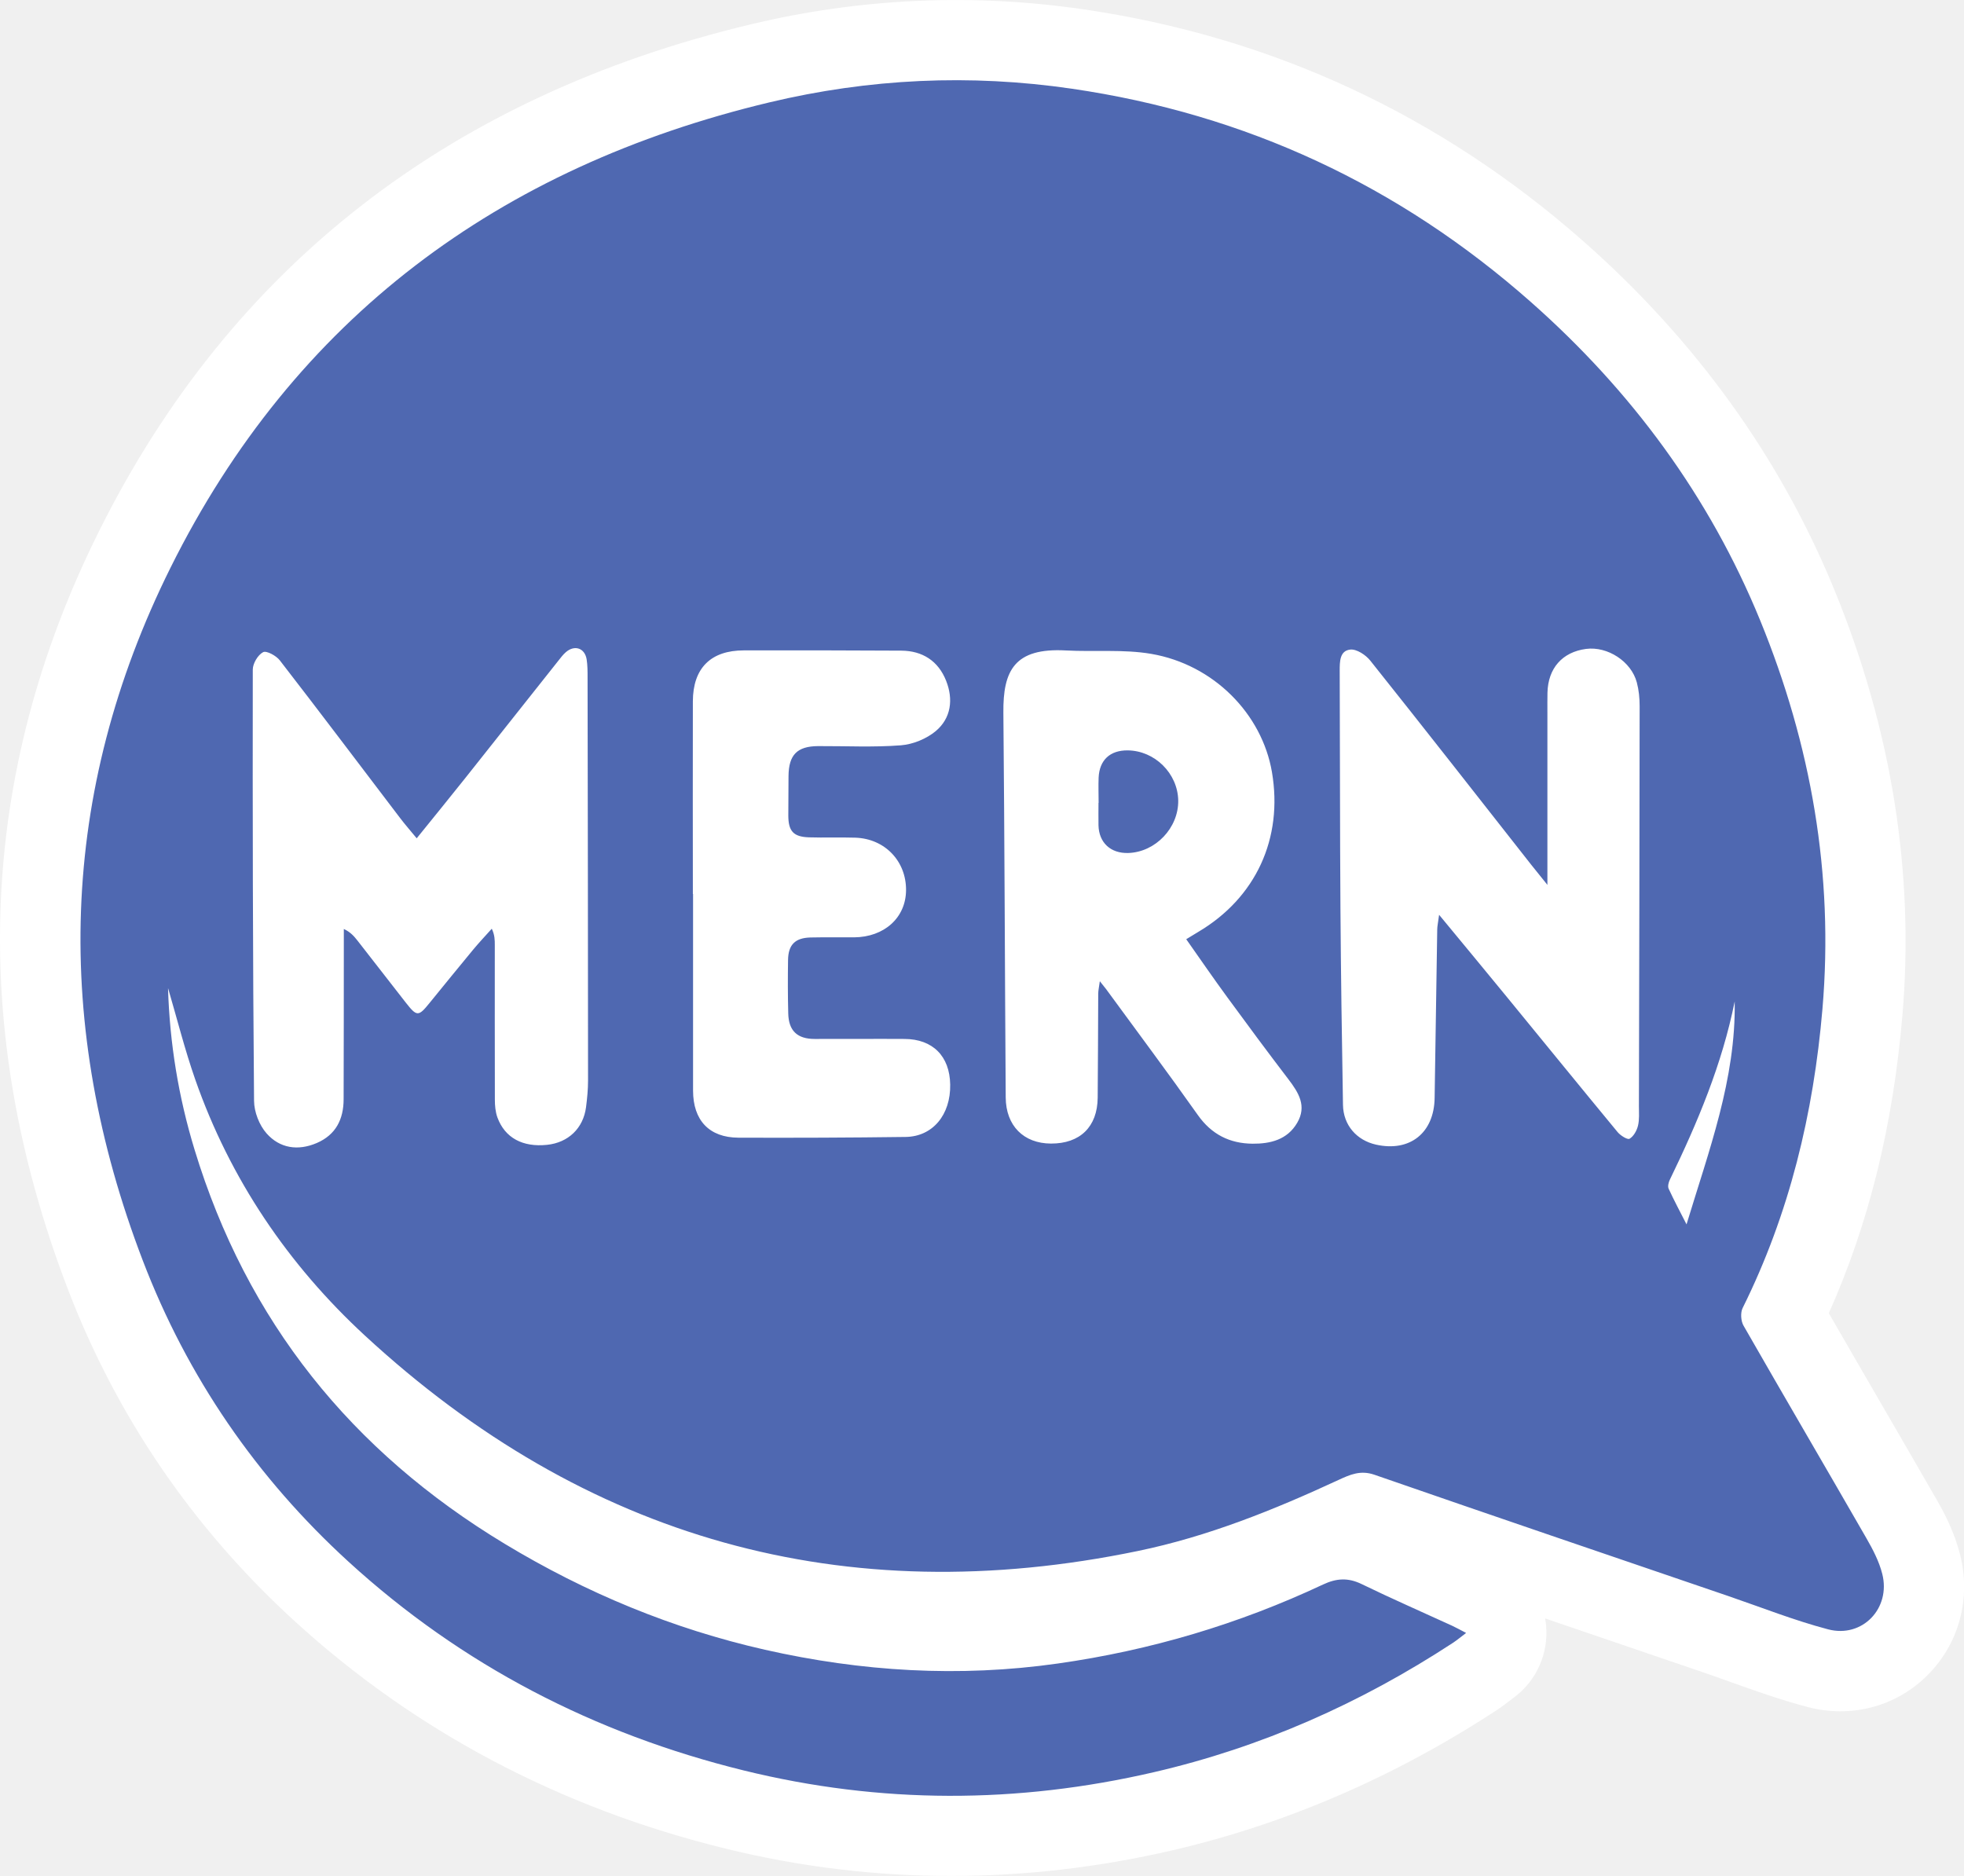
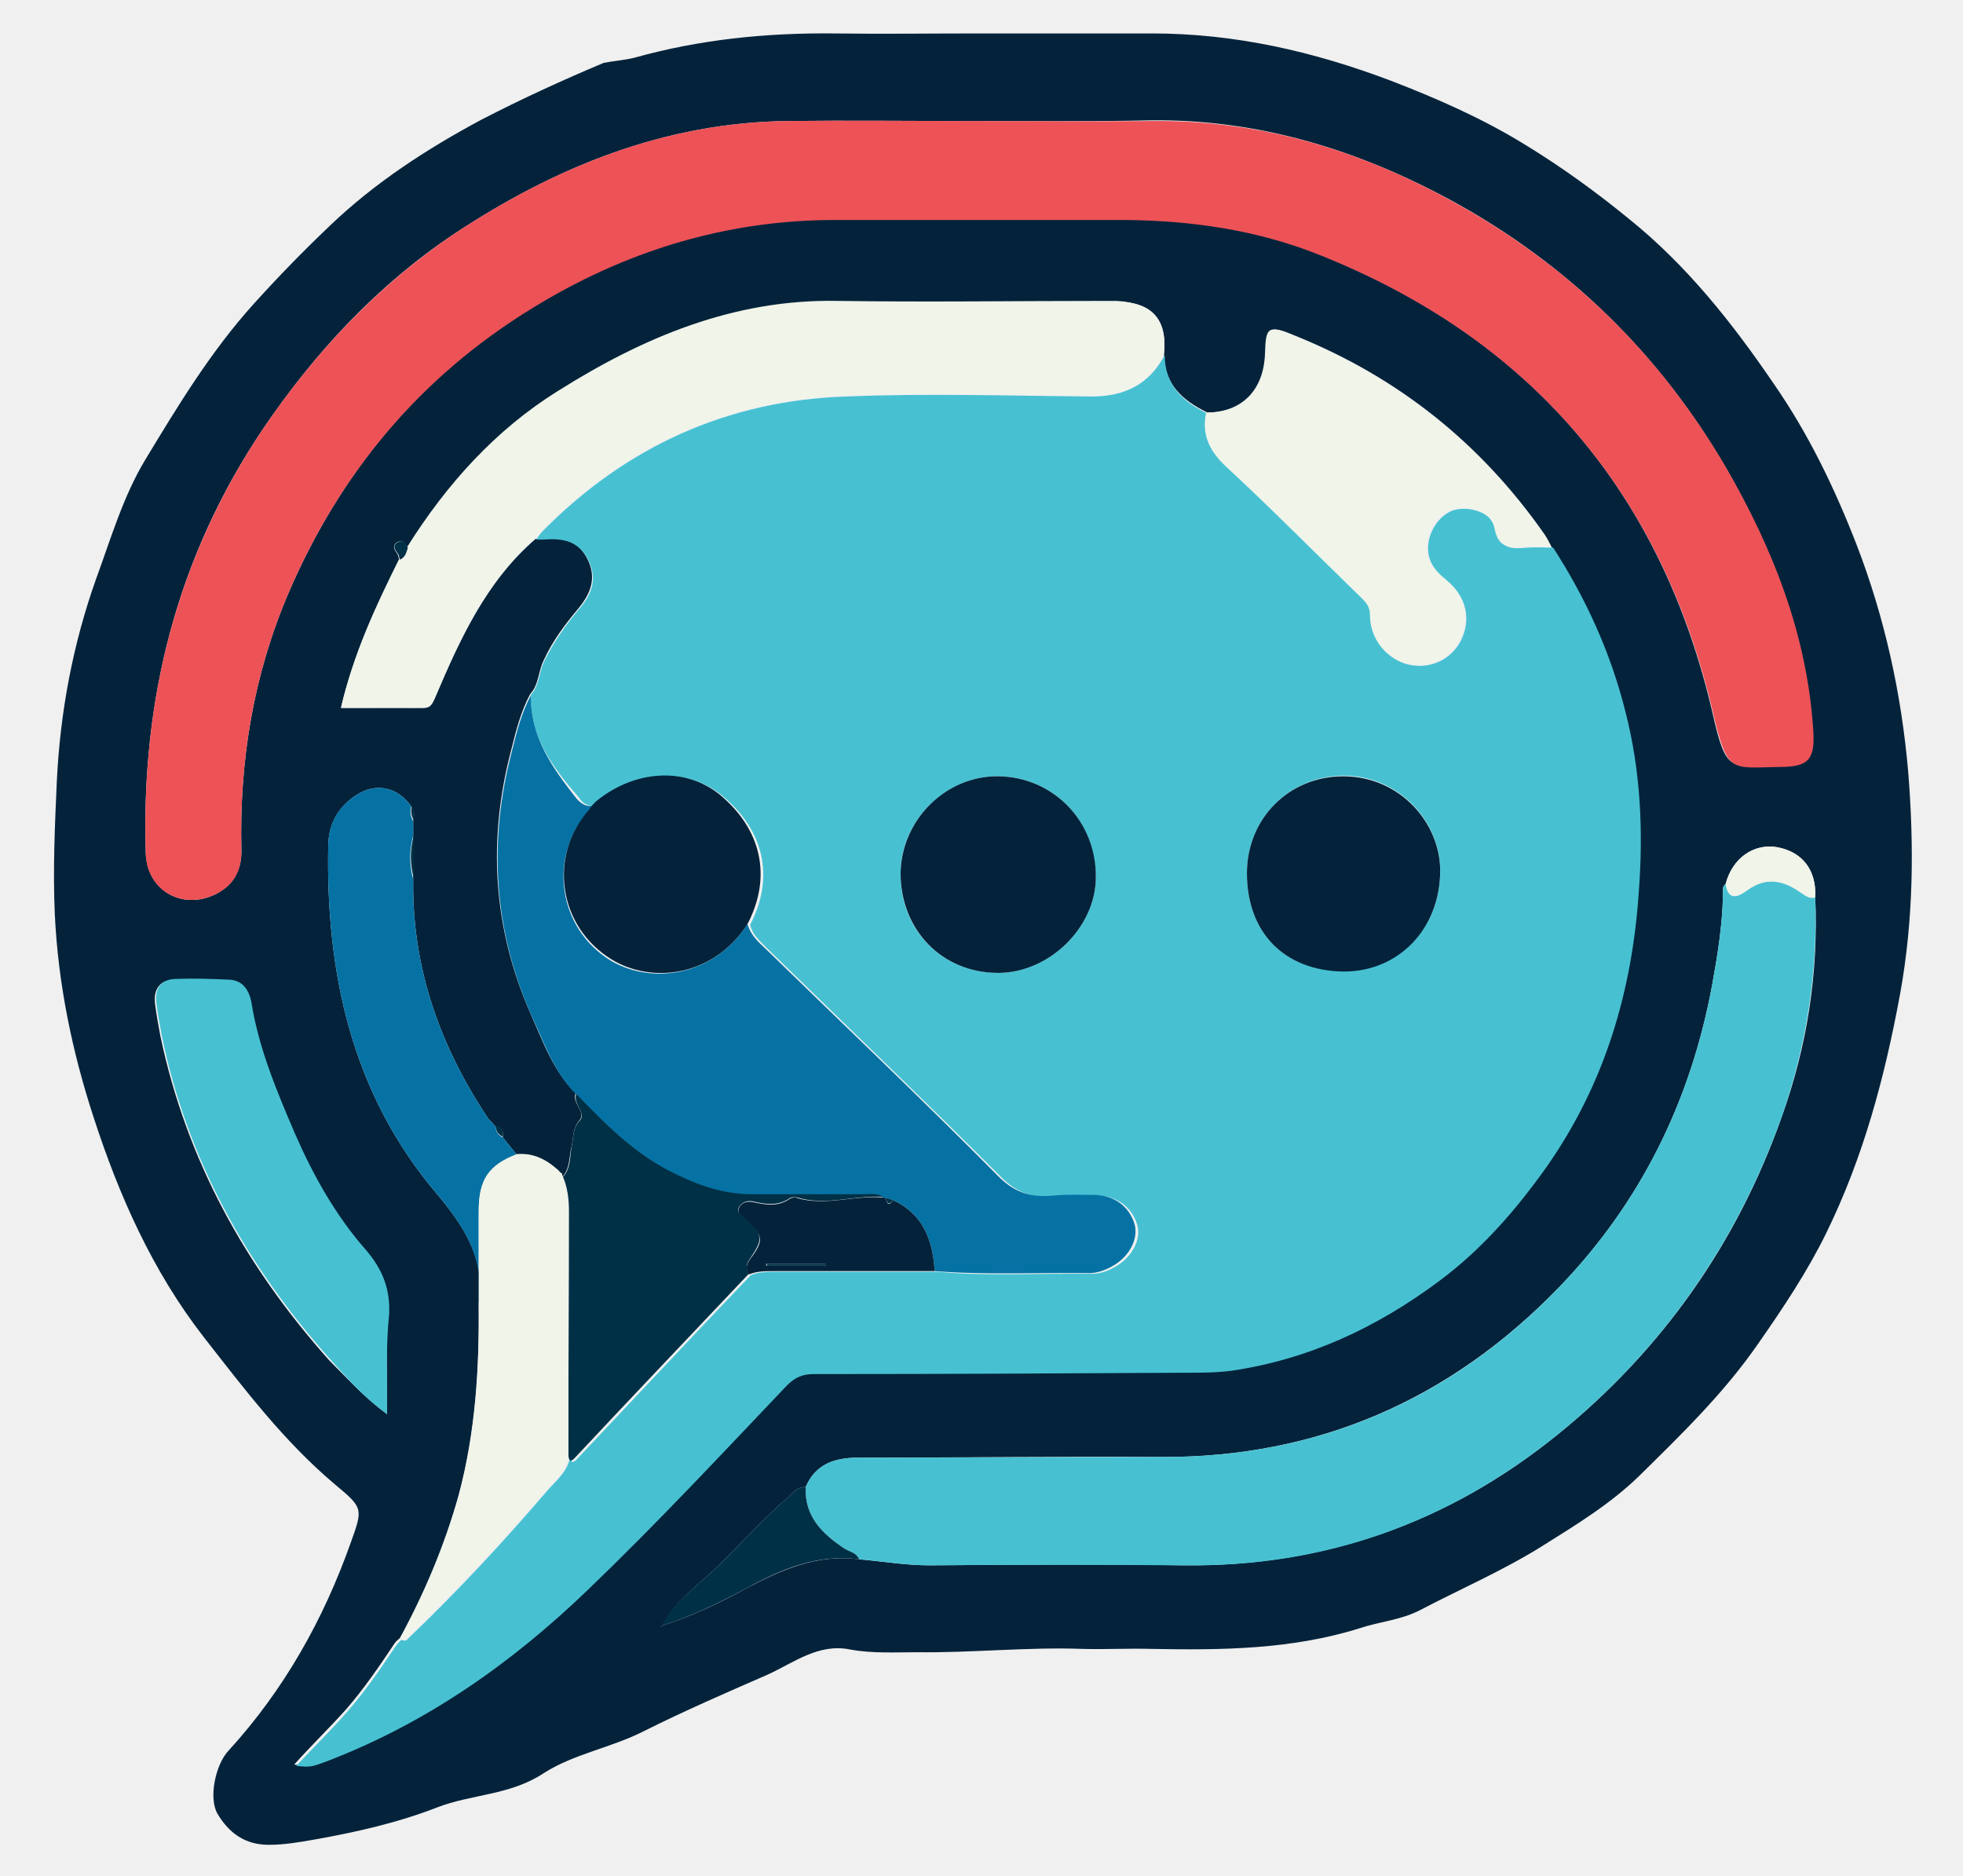
- <svg xmlns="http://www.w3.org/2000/svg" id="Layer_1" viewBox="0 0 293.61 280.45">
-   <defs>
-     <style>.cls-1{fill:#fff;}.cls-2{fill:#4f68b1;}</style>
-   </defs>
-   <path class="cls-1" d="M293,232.33c-.85-3.32-2.29-6.09-3.6-8.35-2.74-4.77-5.5-9.52-8.26-14.28-2.58-4.46-5.17-8.91-7.74-13.38,5.99-13.42,9.59-28.03,11-44.48,1.82-21.33-1.6-42.74-10.16-63.64-8.08-19.73-20.68-37.25-37.44-52.05C215.33,17.2,190.15,5.5,161.94,1.39c-16.6-2.42-33.34-1.67-49.74,2.26C67.22,14.4,34.43,39.93,14.75,79.52-3.23,115.66-4.78,153.74,10.14,192.71c7.29,19.04,18.68,35.72,33.86,49.6,18.06,16.51,39.71,27.96,64.34,34.02,11.17,2.75,22.49,4.13,33.88,4.12,10.97,0,22.01-1.28,33.03-3.83,16.92-3.92,33.23-10.97,48.49-20.95,.82-.54,1.48-1.05,2.05-1.49,.19-.15,.39-.3,.61-.47,3.3-2.48,5.09-6.48,4.74-10.6-.03-.39-.08-.78-.15-1.16,4.33,1.48,8.63,2.95,12.9,4.4l10.61,3.62c1.38,.47,2.76,.96,4.14,1.46,3.69,1.32,7.5,2.68,11.58,3.76,6.5,1.71,13.19-.04,17.88-4.7,4.77-4.73,6.6-11.51,4.91-18.15Z" />
-   <path class="cls-2" d="M25.12,147.78c.25,8.16,1.56,16.2,3.96,24.07,7.81,25.67,23.47,45.12,46.38,58.95,12.15,7.34,25.08,12.7,38.89,15.83,14.45,3.27,29.04,4.16,43.79,2.06,13.82-1.96,27.03-5.88,39.65-11.81,2-.94,3.74-1.05,5.76-.07,4.46,2.17,9.02,4.16,13.53,6.23,.62,.29,1.22,.62,2.1,1.08-.82,.62-1.39,1.1-2.02,1.51-13.76,9-28.57,15.58-44.63,19.3-20.47,4.75-40.9,4.77-61.33-.25-22.31-5.49-42.16-15.73-59.11-31.22-13.74-12.56-24.08-27.6-30.75-45.03-13.43-35.09-12.57-69.93,4.15-103.56C44.03,47.58,74.63,24.96,115,15.31c14.95-3.57,30.02-4.27,45.22-2.05,26.04,3.8,48.92,14.47,68.64,31.89,15.02,13.27,26.68,29.04,34.28,47.6,7.61,18.59,11.02,37.94,9.31,58.07-1.33,15.62-4.93,30.62-11.93,44.72-.35,.7-.27,1.95,.13,2.64,6.08,10.62,12.27,21.17,18.37,31.78,.97,1.68,1.9,3.47,2.37,5.33,1.31,5.14-2.97,9.64-8.1,8.29-5.05-1.33-9.94-3.27-14.9-4.97-17.65-6.03-35.31-12.03-52.92-18.14-2.08-.72-3.64-.02-5.35,.77-9.66,4.48-19.54,8.46-29.97,10.62-44.01,9.13-82.66-1.79-115.58-32.18-11.47-10.58-20.18-23.41-25.39-38.32-1.56-4.46-2.71-9.07-4.04-13.58Zm37.19-22.44c-.96-1.17-1.78-2.1-2.53-3.09-5.98-7.85-11.91-15.73-17.95-23.53-.54-.7-2-1.49-2.5-1.22-.78,.41-1.54,1.69-1.54,2.6-.03,21.49,0,42.98,.19,64.47,.01,1.66,.78,3.64,1.88,4.88,1.96,2.21,4.67,2.64,7.49,1.43,2.86-1.23,4.01-3.56,4.02-6.53,.03-7.77,.02-15.54,.03-23.31,0-.72,0-1.44,0-2.16,1.01,.47,1.53,1.09,2.03,1.72,2.41,3.09,4.81,6.19,7.22,9.27,1.67,2.13,1.9,2.13,3.55,.09,2.17-2.66,4.32-5.32,6.51-7.96,.9-1.09,1.87-2.11,2.81-3.16,.45,.95,.45,1.7,.45,2.44,0,7.7-.01,15.4,.01,23.1,0,.89,.08,1.84,.38,2.67,1.12,3.06,3.78,4.48,7.42,4.1,3.17-.33,5.42-2.47,5.83-5.63,.17-1.32,.3-2.65,.3-3.97,0-20.09-.04-40.18-.07-60.27,0-.91,0-1.83-.14-2.72-.28-1.68-1.8-2.19-3.1-1.07-.42,.36-.76,.82-1.11,1.26-4.65,5.86-9.29,11.73-13.95,17.59-2.34,2.94-4.72,5.86-7.25,8.99Zm169.04,6.97c-1.08-1.35-1.78-2.2-2.46-3.06-7.99-10.17-15.96-20.36-24.03-30.48-.68-.86-2.06-1.77-3.01-1.66-1.58,.18-1.57,1.81-1.57,3.2,.05,11.83,.03,23.65,.11,35.48,.07,9.79,.21,19.59,.38,29.38,.05,3.04,2.04,5.3,4.94,5.95,5.06,1.13,8.68-1.75,8.76-6.97,.13-8.39,.25-16.79,.39-25.18,0-.51,.13-1.02,.28-2.21,3.61,4.37,6.85,8.28,10.07,12.21,5.54,6.76,11.05,13.54,16.62,20.28,.43,.52,1.48,1.17,1.78,.99,.61-.36,1.08-1.21,1.26-1.94,.23-.93,.14-1.95,.14-2.92,.05-19.94,.09-39.88,.11-59.83,0-1.18-.12-2.39-.42-3.52-.83-3.15-4.38-5.44-7.59-5.02-3.55,.47-5.69,2.89-5.77,6.56-.02,.98-.01,1.96-.01,2.94,0,8.39,0,16.78,0,25.83Zm-54.03,8.11c.86-.52,1.33-.81,1.81-1.1,8.62-5.1,12.71-13.99,11.02-23.9-1.49-8.7-8.71-16.07-18.05-17.67-4.16-.71-8.5-.28-12.76-.51-7.69-.42-9.4,3.02-9.34,9.29,.18,19.18,.22,38.36,.35,57.54,.03,4.23,2.68,6.87,6.76,6.89,4.35,.02,6.95-2.5,6.99-6.86,.05-5.18,.05-10.36,.08-15.54,0-.48,.12-.97,.24-1.87,.51,.65,.73,.9,.93,1.17,4.58,6.27,9.24,12.49,13.72,18.83,2.05,2.91,4.78,4.26,8.18,4.29,2.65,.02,5.2-.58,6.68-3.13,1.46-2.5,.21-4.5-1.3-6.48-3.1-4.06-6.14-8.16-9.16-12.29-2.06-2.81-4.03-5.68-6.14-8.68Zm-73.75-6.78h.04c0,9.8-.01,19.6,0,29.4,0,4.45,2.42,7.02,6.78,7.04,8.33,.03,16.66,0,24.99-.11,4.06-.05,6.75-3.32,6.67-7.83-.07-4.24-2.6-6.8-6.82-6.82-4.48-.03-8.96,.02-13.44,0-2.6,0-3.89-1.22-3.95-3.81-.07-2.66-.07-5.32-.03-7.98,.03-2.29,1.05-3.32,3.35-3.38,2.17-.05,4.34,0,6.51-.02,4.53-.03,7.75-2.94,7.78-7.04,.04-4.36-3.18-7.72-7.59-7.86-2.31-.07-4.62,.02-6.93-.05-2.32-.08-3.08-.92-3.08-3.28,0-1.96,.01-3.92,.03-5.88,.03-3.17,1.28-4.46,4.43-4.48,4.13-.02,8.28,.2,12.38-.12,1.8-.14,3.84-.98,5.22-2.14,2.28-1.93,2.63-4.74,1.53-7.51-1.17-2.96-3.53-4.48-6.7-4.5-7.84-.05-15.68-.05-23.52-.04-4.97,0-7.63,2.66-7.64,7.63-.03,9.59,0,19.18,0,28.77Zm155.76,16.07c-1.88,9.37-5.54,18.09-9.69,26.64-.2,.4-.35,1.02-.18,1.37,.83,1.8,1.77,3.55,2.67,5.32,3.34-11.04,7.39-21.71,7.2-33.33Zm-95.11-29.69c0,1.12-.02,2.24,0,3.36,.06,2.6,1.82,4.22,4.45,4.14,4.08-.13,7.53-3.76,7.47-7.85-.07-4.05-3.51-7.46-7.57-7.49-2.63-.02-4.21,1.45-4.33,4.07-.05,1.26,0,2.52,0,3.78h-.02Z" />
+ <svg xmlns="http://www.w3.org/2000/svg" version="1.1" id="Layer_1" x="0px" y="0px" viewBox="0 0 293.6 280.5" style="enable-background:new 0 0 293.6 280.5;" xml:space="preserve">
+   <style type="text/css">
+ 	.st0{fill:#04233B;}
+ 	.st1{fill:#47C1D2;}
+ 	.st2{fill:#ED5257;}
+ 	.st3{fill:#0672A4;}
+ 	.st4{fill:#F0F4E9;}
+ 	.st5{fill:#003046;}
+ </style>
+   <g>
+     <path class="st0" d="M146.3,5c8.7,0,17.3,0,26,0c12.4,0,24.2,2.7,35.8,7.1c7,2.7,13.8,5.7,20.1,9.6c5.4,3.3,10.5,7,15.4,11   c8.7,7,15.5,15.6,21.7,24.7c5.2,7.5,9.1,15.6,12.4,24.1c4.2,10.9,6.7,22.3,7.7,33.9c0.9,11.1,0.8,22.2-1.2,33.2   c-2.3,12.5-5.5,24.5-11.1,35.9c-2.8,5.7-6.4,11.1-10.1,16.4c-5.1,7.4-11.5,13.6-17.8,19.8c-4.3,4.2-9.4,7.3-14.5,10.5   c-5.9,3.7-12.2,6.4-18.3,9.6c-2.9,1.5-6,1.7-9,2.7c-10.2,3.2-20.7,3.3-31.2,3.1c-3.4-0.1-6.9,0.1-10.3,0   c-8.2-0.3-16.4,0.6-24.7,0.5c-3.3,0-6.7,0.2-10-0.4c-4.8-1-8.5,2-12.5,3.8c-6.2,2.7-12.4,5.4-18.4,8.4c-4.9,2.5-10.5,3.4-15,6.3   c-5,3.3-10.7,3.1-15.9,5.1c-5.9,2.3-12.1,3.7-18.3,4.8c-2.3,0.4-4.5,0.8-6.9,0.8c-3.6,0-6-1.8-7.7-4.7c-1.3-2.3-0.3-7.3,1.7-9.4   c8.3-9.1,14.2-19.6,18.3-31.2c1.8-5,1.8-5.1-2.4-8.6c-7.6-6.4-13.5-14.2-19.6-22c-7.7-9.9-12.7-21.2-16.5-32.9   c-3.2-9.8-5.3-19.9-5.8-30.3c-0.3-6.7,0-13.3,0.3-20c0.5-10.3,2.4-20.5,5.9-30.3c2.2-6,4-12.2,7.3-17.7c4.9-8.1,9.8-16.2,16.2-23.3   c3.7-4.1,7.5-8,11.5-11.8c6.7-6.4,14.4-11.4,22.6-15.8c6-3.1,12.1-5.9,18.3-8.5C91.8,9.1,93.5,9,95,8.6c9.7-2.7,19.6-3.7,29.7-3.6   C131.9,5.1,139.1,5,146.3,5z M99.1,243.1c4.4-1.4,8.6-3.4,12.6-5.6c5.3-2.8,10.6-5.1,16.8-4.3c3.5,0.3,6.9,0.9,10.5,0.9   c12.7-0.1,25.4-0.2,38.1,0c21,0.2,39.6-6.4,55.8-19.5c15.6-12.6,26.9-28.6,33.6-47.6c3.8-10.6,5.5-21.5,5-32.8   c0.2-4-1.9-6.8-5.7-7.5c-3.5-0.6-6.7,1.7-7.7,5.5c-0.6,0.4-0.4,1.1-0.4,1.7c-0.1,4.5-0.8,8.9-1.6,13.3c-3.2,17.4-10.7,32.7-23,45.4   c-16.2,16.7-36,25.4-59.4,25.3c-15.1-0.1-30.2,0.1-45.3,0.1c-3.5,0-6.4,0.9-7.9,4.4c-1.2-0.1-1.8,0.8-2.6,1.5   c-3.7,3.2-7,6.9-10.6,10.4C104.5,237,101,239.4,99.1,243.1c-0.1,0-0.2,0-0.2,0.1c0,0,0.1,0.1,0.1,0.1C99,243.2,99,243.1,99.1,243.1   z M83.5,175.1c-1.7-1.6-3.7-2.7-6.2-2.4c-0.7-0.9-1.4-1.7-2.1-2.6c0.1-0.9,0-1.6-1.1-1.6c-0.1-0.2-0.3-0.3-0.4-0.5   c-0.2-0.2-0.4-0.4-0.6-0.6c-7.3-10.9-11.5-22.7-11.3-35.9c0-2.2,0-4.3,0-6.5c0-0.7,0-1.5,0-2.2c0.1-0.8,0.3-1.5-0.3-2.2   c-2-2.9-5.3-3.6-8.2-1.7c-2.6,1.7-4.1,4.1-4.2,7.4c-0.4,19.2,3.5,37.2,16.2,52.2c4.2,5,7.3,9.8,6.3,16.4c0.1,9.7-0.5,19.3-3,28.7   c-2.1,7.5-5.1,14.6-8.8,21.4c-0.4,0.3-0.7,0.6-1,1.1c-2.2,3.3-4.4,6.5-7,9.5c-2.5,2.8-5.2,5.4-7.8,8.3c2.1,0.2,2.1,0.2,4.6-0.7   c15-5.7,27.8-14.8,39.2-25.8c10.2-9.8,19.9-20.2,29.6-30.4c1.2-1.2,2.3-1.7,4-1.7c18.5,0,37.1-0.1,55.6-0.2c2.3,0,4.7,0,6.9-0.3   c11.5-1.7,21.6-6.4,30.9-13.3c6.5-4.8,11.7-10.8,16.3-17.3c8.6-12.3,12.7-26.1,13.7-40.9c0.6-9.1,0.2-18.2-2-27.1   c-2.2-8.8-5.9-16.9-10.8-24.5c-0.3-0.6-0.6-1.2-1-1.8c-9.5-13.6-21.9-23.5-37.3-29.7c-3.8-1.6-4.2-1.4-4.3,2.7   c-0.2,5.5-3.5,8.8-8.8,8.8c-3.7-1.8-6.5-4.2-6.5-8.8c0.5-5.2-1.8-7.7-7-7.8c-0.5,0-1,0-1.5,0c-13.4,0-26.8,0.2-40.2,0   c-15.6-0.3-29.1,5.5-41.9,13.5c-9.3,5.9-16.7,14-22.5,23.3c-0.4-0.5-0.7-1.3-1.6-0.8c-0.8,0.5-0.4,1.1,0,1.7   c0.2,0.3,0.2,0.6,0.3,0.9c-3.6,7.1-6.9,14.3-8.7,22.2c4.2,0,8.2,0,12.2,0c1.2,0,1.4-0.5,1.9-1.6c3.7-8.7,7.6-17.3,15-23.7   c0.3,0,0.7,0,1,0c2.7-0.2,5.1,0,6.6,2.7c1.6,2.9,0.8,5.3-1.2,7.7c-2,2.4-3.9,4.9-5.2,7.8c-0.8,1.6-0.7,3.6-2,5   c-1.4,2.6-2.1,5.4-2.8,8.2c-3.6,13.6-2.8,26.8,2.9,39.7c1.8,4.1,3.4,8.5,6.7,11.8c-0.6,1.5,1.6,2.8,0.6,4c-1.1,1.3-0.9,2.6-1.2,3.9   c-0.4,1.5-0.2,3.2-1.3,4.5c-0.1-0.1-0.2-0.2-0.1-0.4C83.9,175.5,83.7,175.3,83.5,175.1z M144.9,18.1   C144.9,18.1,144.9,18.1,144.9,18.1c-9,0-18-0.1-27,0C99.4,18.3,83,25,67.9,35c-11.5,7.7-20.8,17.7-28.6,29.2   c-12.9,19.2-18.2,40.5-17.5,63.4c0.2,5.6,5.5,8.6,10.5,6.1c2.7-1.4,3.9-3.7,3.8-6.7c-0.3-13.2,1.8-26,7-38.2   c7.7-18,19.7-32.5,36.4-42.8c13.9-8.5,28.9-13.2,45.3-13.2c14.5,0,29,0,43.5,0c9.9,0,19.7,1.5,28.9,5.2   c31.7,12.6,51.4,35.7,59,68.9c2,8.8,2.6,7.7,9.9,7.7c4.3,0,5.3-1.1,5-5.5c-1-14.2-6-27.1-13-39.2c-9.9-17-23.6-30.4-41-39.9   c-14-7.6-28.9-12.2-45-12C163.1,18.2,154,18.1,144.9,18.1z M57.9,211.5c0-5.4-0.2-10.1,0.1-14.8c0.2-3.9-1-6.8-3.5-9.7   c-4.5-5.2-7.9-11.2-10.6-17.4c-2.8-6.3-5.4-12.7-6.5-19.6c-0.3-2-1.4-3.3-3.6-3.4c-2.5-0.1-5-0.1-7.5-0.1c-2.3,0-3.4,1.3-3.1,3.7   c0.2,1.6,0.5,3.2,0.8,4.8c3.9,18.5,12.7,34.4,25.2,48.4C51.9,206.1,54.4,208.9,57.9,211.5z" />
+     <path class="st1" d="M79.4,103.9c1.3-1.4,1.2-3.4,2-5c1.4-2.9,3.2-5.4,5.2-7.8c2.1-2.4,2.8-4.8,1.2-7.7c-1.5-2.7-4-2.9-6.6-2.7   c-0.3,0-0.7,0-1,0c0.3-0.4,0.6-0.9,0.9-1.2c12.5-12.7,27.7-19.6,45.4-20.2c12.2-0.5,24.5-0.1,36.8,0c4.9,0,8.6-1.8,10.9-6.2   c0,4.5,2.7,7,6.5,8.8c-0.7,3.3,0.5,5.8,3,8.1c6.8,6.3,13.4,12.9,20,19.4c0.8,0.8,1.5,1.4,1.5,2.8c-0.1,3.5,2.4,6.5,5.5,7.2   c3.2,0.7,6.3-0.7,7.8-3.6c1.6-3.2,0.8-6.6-2.1-9c-0.9-0.7-1.7-1.5-2.2-2.4c-1.5-2.6-0.1-6.5,2.7-7.9c2.4-1.1,6.4,0.1,6.9,2.6   c0.6,3.1,2.3,3,4.6,2.8c1.3-0.1,2.6,0,3.9,0c4.9,7.6,8.6,15.7,10.8,24.5c2.3,8.9,2.7,18,2,27.1c-1,14.8-5.1,28.6-13.7,40.9   c-4.6,6.5-9.8,12.5-16.3,17.3c-9.3,6.9-19.4,11.6-30.9,13.3c-2.3,0.3-4.6,0.3-6.9,0.3c-18.5,0.1-37.1,0.2-55.6,0.2   c-1.7,0-2.8,0.5-4,1.7c-9.8,10.3-19.4,20.6-29.6,30.4c-11.5,11.1-24.3,20.1-39.2,25.8c-2.4,0.9-2.5,0.9-4.6,0.7   c2.6-2.8,5.3-5.4,7.8-8.3c2.6-3,4.8-6.2,7-9.5c0.3-0.4,0.6-0.8,1-1.1c0.5,0.4,0.8,0,1.1-0.3c7.2-6.9,14.1-14.3,20.6-21.9   c1.4-1.6,3.1-2.9,3.5-5.2c0.1,1,0.4,1.1,1.1,0.3c8.6-9.1,17.2-18.3,25.9-27.4c1.2-0.5,2.5-0.5,3.8-0.5c8,0,16,0,24.1,0   c7.7,0.7,15.4,0.2,23.1,0.3c1.2,0,2.4-0.4,3.4-1c2.6-1.4,4-4.1,3.4-6.3c-0.8-2.7-3.1-4.4-6.2-4.4c-2,0-4-0.1-5.9,0.1   c-3.2,0.3-5.7-0.3-8.2-2.8c-11.6-11.6-23.5-23-35.3-34.5c-1-1-2-1.9-2.3-3.3c3.7-7.1,2.1-14.2-4.3-19.4c-5.1-4.1-12.6-3.7-18.4,1   c-0.2,0.2-0.4,0.4-0.5,0.5c0,0,0,0,0,0c-1.1,0.3-1.9-0.3-2.4-1.1C82.6,114.7,79.2,110.1,79.4,103.9z M163.9,131.2   c0-8.4-6.3-15-14.6-15.1c-7.8-0.1-14.6,6.6-14.6,14.5c-0.1,8.5,6.2,14.9,14.6,14.9C156.9,145.5,163.9,138.7,163.9,131.2z    M186.5,130.6c0,8.9,5.6,14.6,14.5,14.6c8.2,0,14.5-6.4,14.4-15.1c0-7.1-6-14.1-14.5-14.1C192.8,116.1,186.5,122.4,186.5,130.6z" />
+     <path class="st2" d="M144.9,18.1c9.1,0,18.2,0.1,27.3,0c16.1-0.2,31,4.3,45,12c17.4,9.5,31.1,22.9,41,39.9c7,12.1,12.1,25,13,39.2   c0.3,4.4-0.7,5.5-5,5.5c-7.2,0.1-7.8,1.1-9.9-7.7c-7.6-33.1-27.3-56.3-59-68.9c-9.3-3.7-19-5.1-28.9-5.2c-14.5,0-29,0-43.5,0   c-16.4,0-31.5,4.7-45.3,13.2C62.8,56.4,50.8,70.8,43.1,88.8c-5.2,12.2-7.3,25-7,38.2c0.1,3.1-1.1,5.4-3.8,6.7   c-5,2.5-10.4-0.5-10.5-6.1c-0.7-22.9,4.6-44.1,17.5-63.4C47.1,52.7,56.4,42.8,67.9,35C83,25,99.4,18.3,117.9,18.1   C126.9,18,135.9,18.1,144.9,18.1C144.9,18.1,144.9,18.1,144.9,18.1z" />
+     <path class="st1" d="M271.5,134.2c0.4,11.2-1.3,22.1-5,32.8c-6.8,19-18,35-33.6,47.6c-16.2,13.1-34.8,19.8-55.8,19.5   c-12.7-0.1-25.4-0.1-38.1,0c-3.5,0-7-0.6-10.5-0.9c-0.4-1-1.4-1.1-2.2-1.6c-3.3-2.2-6-4.8-5.8-9.2c1.5-3.5,4.4-4.4,7.9-4.4   c15.1,0,30.2-0.1,45.3-0.1c23.5,0.1,43.3-8.6,59.4-25.3c12.3-12.7,19.8-28,23-45.4c0.8-4.4,1.5-8.8,1.6-13.3c0-0.6-0.2-1.2,0.4-1.7   c0.5,2.7,2.1,1.7,3.3,0.9c2.7-2,5.3-1.5,7.8,0.3C269.9,133.8,270.5,134.5,271.5,134.2z" />
+     <path class="st3" d="M111.8,138.2c0.4,1.4,1.3,2.4,2.3,3.3c11.8,11.5,23.7,22.8,35.3,34.5c2.5,2.5,5,3.1,8.2,2.8   c2-0.2,3.9-0.1,5.9-0.1c3.1,0,5.4,1.7,6.2,4.4c0.6,2.2-0.8,4.9-3.4,6.3c-1.1,0.6-2.2,1-3.4,1c-7.7-0.1-15.4,0.3-23.1-0.3   c-0.3-4.6-1.7-8.5-6.2-10.6c-0.4-0.1-0.7-0.2-1.1-0.3c-0.1-0.1-0.2-0.1-0.4-0.1c-0.9-0.6-2-0.4-3-0.4c-5.6,0-11.2,0-16.7,0   c-3.9,0-7.6-1.2-11.1-2.9c-6-2.9-10.6-7.4-15.1-12.1c-3.3-3.3-4.8-7.7-6.7-11.8c-5.7-12.9-6.5-26.1-2.9-39.7   c0.7-2.8,1.4-5.6,2.8-8.2c-0.1,6.2,3.2,10.8,6.8,15.4c0.6,0.7,1.4,1.3,2.4,1.1c-0.2,0.3-0.4,0.6-0.6,0.8c-6.1,7-4.5,17.6,3.4,22.4   C97.4,147.2,106.6,146.2,111.8,138.2z" />
+     <path class="st4" d="M174.1,52.9c-2.3,4.5-5.9,6.3-10.9,6.2c-12.3-0.1-24.5-0.4-36.8,0c-17.7,0.7-32.9,7.5-45.4,20.2   c-0.4,0.4-0.6,0.8-0.9,1.2c-7.4,6.4-11.3,15-15,23.7c-0.4,1-0.7,1.6-1.9,1.6c-4-0.1-8,0-12.2,0c1.9-8,5.2-15.1,8.7-22.2   c0.8-0.3,1-1,1.2-1.8c5.9-9.4,13.2-17.5,22.5-23.3c12.7-8,26.3-13.8,41.9-13.5c13.4,0.2,26.8,0,40.2,0c0.5,0,1,0,1.5,0   C172.3,45.3,174.6,47.8,174.1,52.9z" />
+     <path class="st4" d="M232,81.7c-1.3,0-2.6-0.1-3.9,0c-2.3,0.2-4,0.4-4.6-2.8c-0.5-2.5-4.4-3.8-6.9-2.6c-2.9,1.3-4.2,5.2-2.7,7.9   c0.6,1,1.4,1.7,2.2,2.4c2.9,2.4,3.7,5.8,2.1,9c-1.4,2.9-4.5,4.3-7.8,3.6c-3.1-0.7-5.5-3.7-5.5-7.2c0-1.4-0.7-2-1.5-2.8   c-6.7-6.5-13.2-13.1-20-19.4c-2.5-2.3-3.7-4.8-3-8.1c5.3,0,8.6-3.3,8.8-8.8c0.1-4.1,0.5-4.3,4.3-2.7C209,56.5,221.5,66.4,231,80   C231.4,80.5,231.7,81.2,232,81.7z" />
+     <path class="st1" d="M57.9,211.5c-3.6-2.6-6-5.4-8.5-8.2c-12.5-14-21.4-29.9-25.2-48.4c-0.3-1.6-0.6-3.2-0.8-4.8   c-0.3-2.4,0.7-3.7,3.1-3.7c2.5-0.1,5,0,7.5,0.1c2.2,0,3.2,1.4,3.6,3.4c1.1,6.9,3.8,13.3,6.5,19.6c2.7,6.2,6.1,12.3,10.6,17.4   c2.5,2.9,3.7,5.9,3.5,9.7C57.7,201.4,57.9,206.1,57.9,211.5z" />
+     <path class="st5" d="M86.2,163.6c4.5,4.7,9.1,9.3,15.1,12.1c3.5,1.7,7.2,2.9,11.1,2.9c5.6,0,11.2,0,16.7,0c1,0,2.1-0.2,3,0.4   c-4.3-0.3-8.5,1.4-12.8,0.1c-0.4-0.1-0.9-0.1-1.2,0.1c-1.7,1.2-3.6,0.9-5.4,0.5c-0.8-0.2-1.6,0-2.1,0.7c-0.6,0.9,0.3,1.3,0.9,1.8   c2.6,2.4,2.7,3.1,0.7,6c-0.6,0.8-0.7,1.5-0.2,2.3c-8.6,9.1-17.3,18.2-25.9,27.4c-0.7,0.8-1,0.7-1.1-0.3c0-12.1,0.1-24.3,0.1-36.4   c0-1.8-0.2-3.6-0.9-5.2c1.2-1.3,1-3,1.3-4.5c0.3-1.3,0.1-2.7,1.2-3.9C87.8,166.5,85.6,165.1,86.2,163.6z" />
+     <path class="st3" d="M71.6,194.9c0.9-6.7-2.1-11.4-6.3-16.4c-12.7-15-16.6-33-16.2-52.2c0.1-3.4,1.6-5.7,4.2-7.4   c2.9-1.9,6.2-1.2,8.2,1.7c-0.2,0.8-0.1,1.5,0.3,2.2c0,0.7,0,1.5,0,2.2c-0.6,2.2-0.6,4.3,0,6.5c-0.2,13.2,4,25,11.3,35.9   c0.2,0.2,0.4,0.4,0.6,0.6c0.1,0.2,0.3,0.3,0.4,0.5c0.1,0.7,0.4,1.3,1.1,1.6c0.7,0.9,1.4,1.7,2.1,2.6c-4.3,1.6-5.7,3.8-5.7,8.5   C71.6,185.7,71.6,190.3,71.6,194.9z" />
+     <path class="st4" d="M71.6,194.9c0-4.6,0-9.2,0-13.8c0-4.7,1.5-6.9,5.7-8.5c2.5-0.2,4.4,0.8,6.2,2.4c0.2,0.2,0.4,0.4,0.5,0.6   c0,0.2,0,0.3,0.1,0.4c0.7,1.7,0.9,3.4,0.9,5.2C85,193.4,85,205.6,85,217.7c-0.4,2.3-2.1,3.6-3.5,5.2c-6.5,7.6-13.3,14.9-20.6,21.9   c-0.3,0.3-0.6,0.7-1.1,0.3c3.7-6.8,6.7-13.9,8.8-21.4C71.2,214.2,71.7,204.6,71.6,194.9z" />
+     <path class="st5" d="M120.5,222.4c-0.2,4.4,2.5,7,5.8,9.2c0.8,0.5,1.8,0.6,2.2,1.6c-6.2-0.8-11.5,1.4-16.8,4.3   c-4.1,2.2-8.2,4.2-12.6,5.6L99,243c2-3.6,5.5-6,8.4-8.8c3.5-3.4,6.8-7.1,10.6-10.4C118.7,223.2,119.3,222.3,120.5,222.4z" />
+     <path class="st4" d="M271.5,134.2c-1,0.3-1.6-0.4-2.3-0.8c-2.5-1.7-5-2.3-7.8-0.3c-1.2,0.9-2.9,1.9-3.3-0.9c1-3.9,4.2-6.1,7.7-5.5   C269.6,127.4,271.7,130.1,271.5,134.2z" />
+     <path class="st5" d="M61,81.9c-0.2,0.7-0.4,1.5-1.2,1.8c-0.1-0.3-0.1-0.7-0.3-0.9c-0.4-0.6-0.9-1.2,0-1.7   C60.3,80.6,60.7,81.4,61,81.9z" />
+     <path class="st5" d="M61.9,131.4c-0.6-2.2-0.6-4.3,0-6.5C61.9,127.1,61.9,129.2,61.9,131.4z" />
+     <path class="st5" d="M75.2,170c-0.7-0.3-1-0.9-1.1-1.6C75.3,168.4,75.3,169.2,75.2,170z" />
+     <path class="st5" d="M61.9,122.7c-0.4-0.7-0.5-1.4-0.3-2.2C62.1,121.1,61.9,121.9,61.9,122.7z" />
+     <path class="st5" d="M84,175.6c-0.2-0.2-0.4-0.4-0.5-0.6C83.7,175.3,83.9,175.5,84,175.6z" />
+     <path class="st5" d="M73.7,167.9c-0.2-0.2-0.4-0.4-0.6-0.6C73.3,167.5,73.5,167.7,73.7,167.9z" />
+     <path class="st5" d="M99.1,243.1c0,0.1-0.1,0.1-0.1,0.2c0,0-0.1-0.1-0.1-0.1C98.9,243.1,98.9,243,99.1,243.1   C99,243,99.1,243.1,99.1,243.1z" />
+     <path class="st0" d="M111.8,138.2c-5.2,8-14.4,8.9-20.3,5.3c-7.9-4.8-9.6-15.4-3.4-22.4c0.2-0.3,0.4-0.6,0.6-0.8c0,0,0,0,0,0   c0.2-0.2,0.4-0.4,0.5-0.5c5.8-4.7,13.3-5.1,18.4-1C113.9,124,115.5,131.1,111.8,138.2z" />
+     <path class="st0" d="M163.9,131.2c0,7.5-7,14.3-14.6,14.3c-8.4,0-14.6-6.4-14.6-14.9c0.1-8,6.8-14.6,14.6-14.5   C157.6,116.2,164,122.9,163.9,131.2z" />
+     <path class="st0" d="M186.5,130.6c0-8.2,6.3-14.5,14.4-14.5c8.5,0,14.5,7,14.5,14.1c0,8.7-6.2,15.1-14.4,15.1   C192.1,145.2,186.5,139.5,186.5,130.6z" />
+     <path class="st0" d="M112,190.6c-0.5-0.8-0.4-1.5,0.2-2.3c2.1-2.8,2-3.5-0.7-6c-0.6-0.5-1.4-0.9-0.9-1.8c0.4-0.7,1.2-0.9,2.1-0.7   c1.9,0.4,3.7,0.7,5.4-0.5c0.3-0.2,0.9-0.3,1.2-0.1c4.3,1.2,8.5-0.5,12.8-0.1c0.1,0,0.3,0,0.4,0.1c0.2,0.8,0.4,1.3,1.1,0.3   c4.5,2.1,5.9,6,6.2,10.6c-8,0-16,0-24.1,0C114.5,190.1,113.2,190.1,112,190.6z M123.5,189.3c0-0.1-0.1-0.2-0.1-0.3   c-2.9,0-5.8,0-8.8,0c0,0.1,0,0.2,0,0.3C117.6,189.3,120.6,189.3,123.5,189.3z" />
+     <path class="st3" d="M89.2,119.8c-0.2,0.2-0.4,0.4-0.5,0.5C88.8,120.2,89,120,89.2,119.8z" />
+     <path class="st5" d="M133.6,179.5c-0.7,0.9-0.9,0.4-1.1-0.3C132.9,179.2,133.2,179.4,133.6,179.5z" />
+     <path class="st5" d="M123.5,189.3c-2.9,0-5.9,0-8.8,0c0-0.1,0-0.2,0-0.3c2.9,0,5.8,0,8.8,0C123.5,189.2,123.5,189.2,123.5,189.3z" />
+   </g>
</svg>
